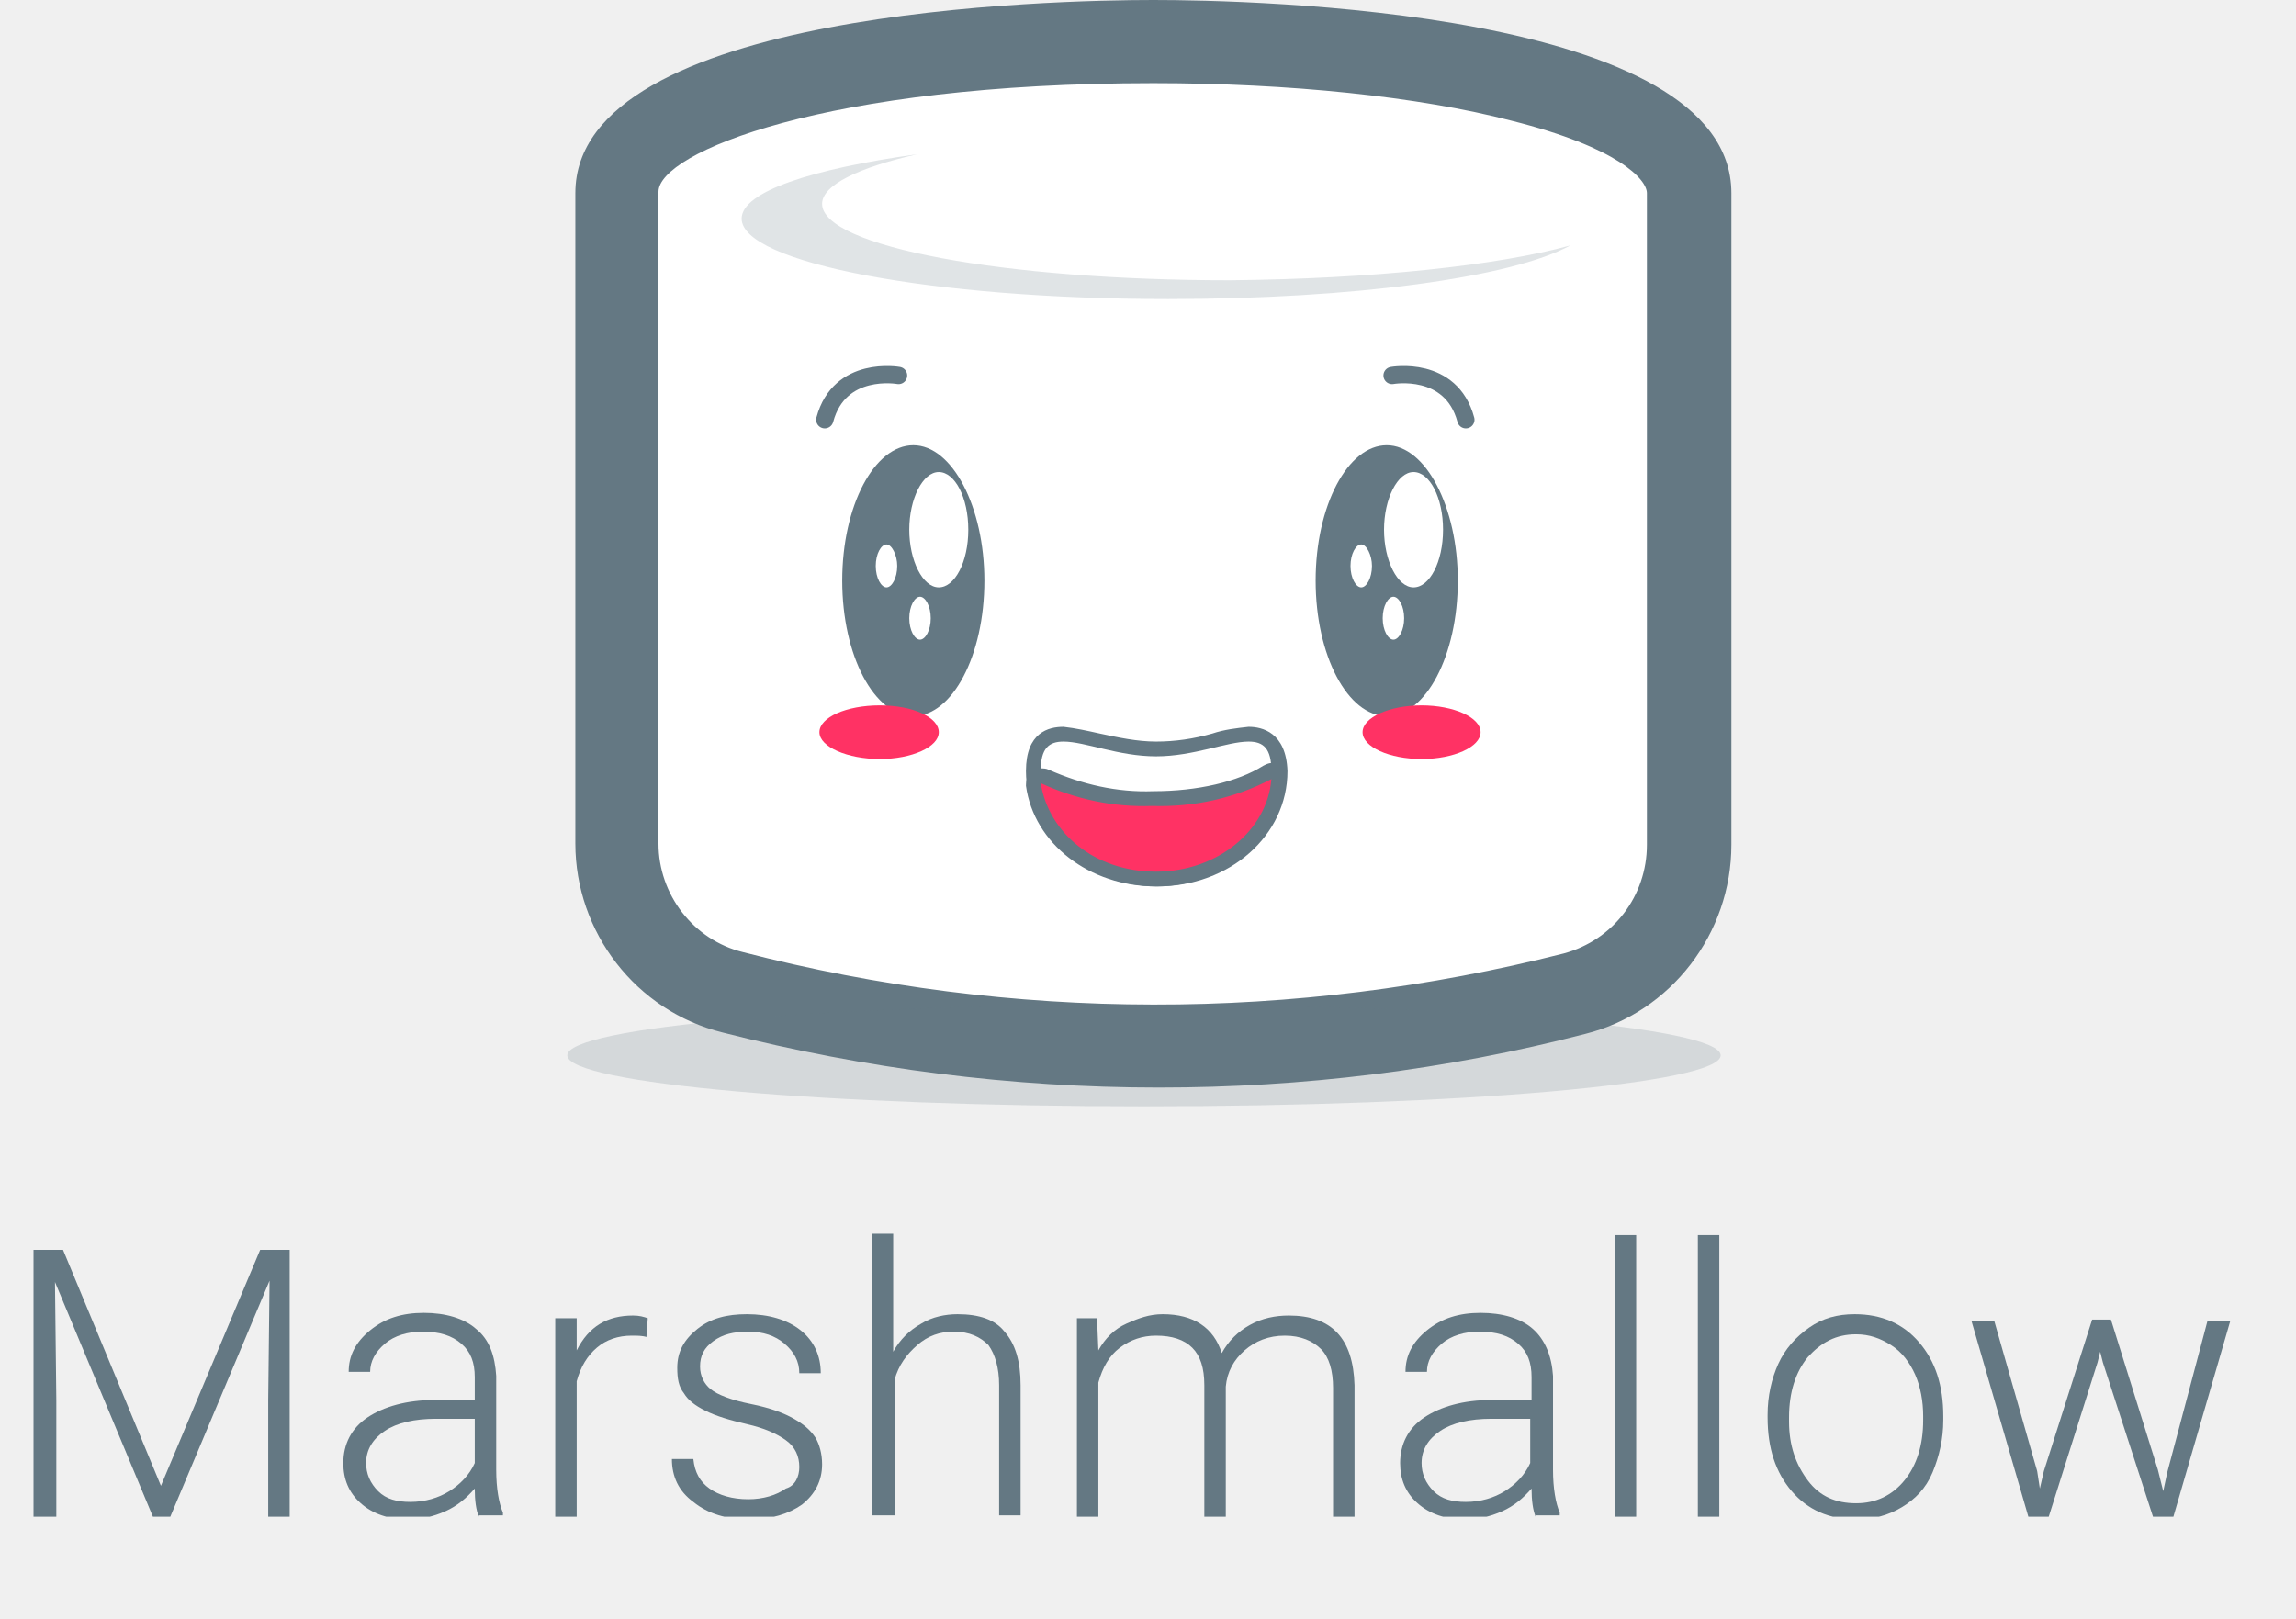
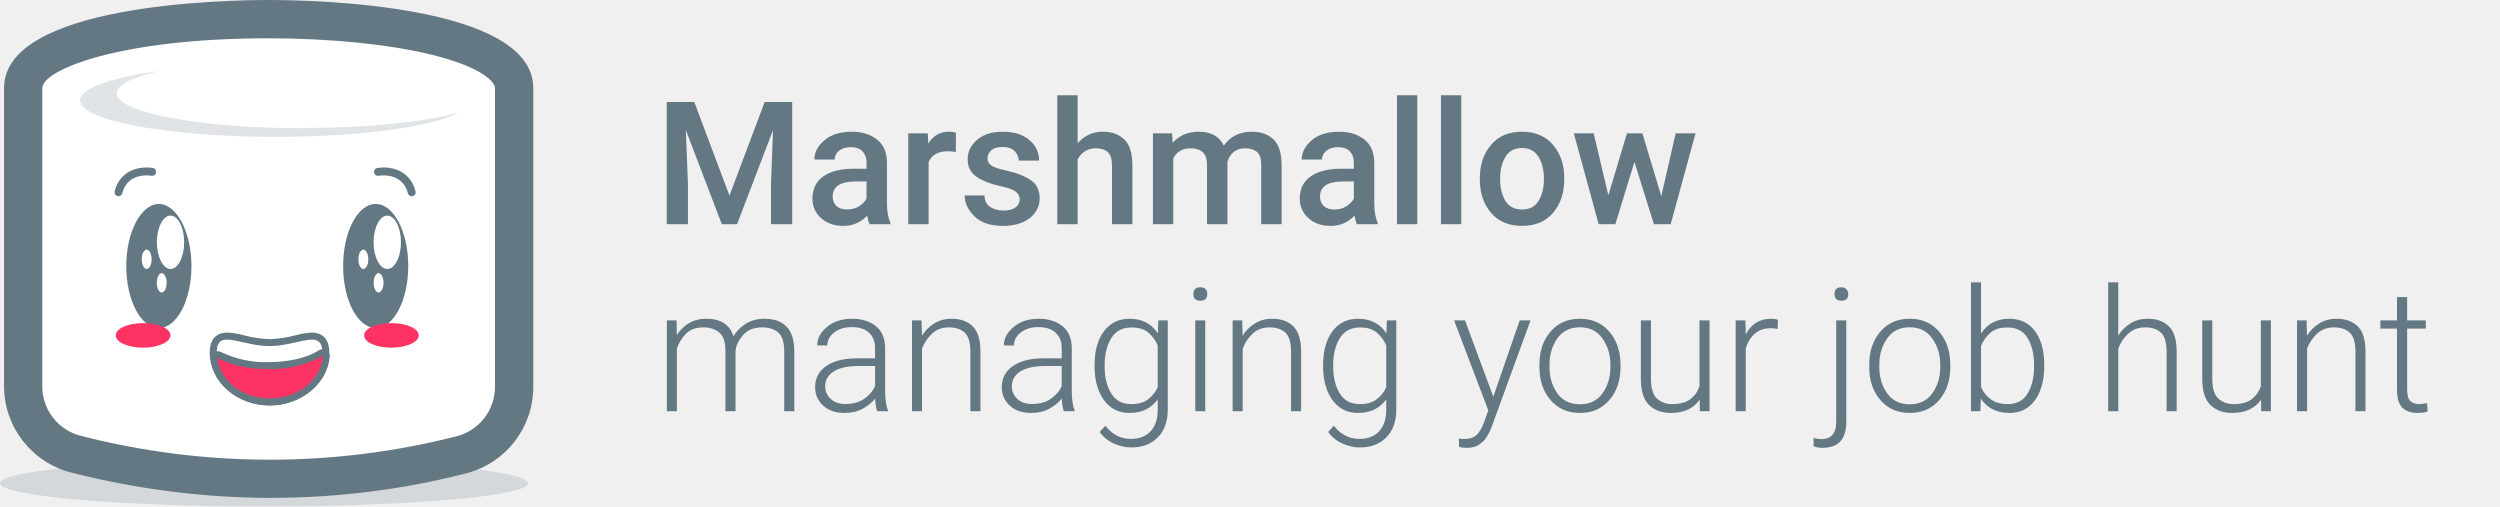
- <svg xmlns="http://www.w3.org/2000/svg" xmlns:xlink="http://www.w3.org/1999/xlink" version="1.1" id="Layer_1" x="0px" y="0px" viewBox="0 0 171.2 120.7" style="enable-background:new 0 0 171.2 120.7;" xml:space="preserve">
-   <style type="text/css">
- 	.st0{fill:#FFFFFF;}
- 	.st1{clip-path:url(#SVGID_00000103260619699265677390000013725032831464868482_);}
- 	.st2{clip-path:url(#SVGID_00000160152975869483130510000009126080233417711537_);}
- 	.st3{enable-background:new    ;}
- 	.st4{fill:#647883;}
- 	.st5{opacity:0.2;}
- 	.st6{clip-path:url(#SVGID_00000004522274791408423400000010639942321936072882_);}
- 	.st7{clip-path:url(#SVGID_00000172427940500618337660000008938683317663433913_);}
- 	.st8{fill:#FF3264;}
- 	.st9{fill:none;stroke:#647883;stroke-width:1.29;stroke-linecap:round;stroke-linejoin:round;}
- </style>
-   <polygon class="st0" points="46.8,10.5 64.8,4.9 87.1,3 109.2,4.8 125.7,11.7 127.2,63.9 118.1,74.3 87.8,77.8 59.4,75.1 46.6,67.2   " />
-   <g id="Layer_2_00000097472358834666123530000000402161155677534628_">
-     <g id="Layer_1-2">
-       <g>
-         <defs>
-           <rect id="SVGID_1_" width="171.3" height="113.1" />
-         </defs>
-         <clipPath id="SVGID_00000175321890123612243800000003293429181756524733_">
-           <use xlink:href="#SVGID_1_" style="overflow:visible;" />
-         </clipPath>
-         <g style="clip-path:url(#SVGID_00000175321890123612243800000003293429181756524733_);">
-           <g>
-             <defs>
-               <rect id="SVGID_00000105408183454578322850000003389969107065265028_" width="171.3" height="113.1" />
-             </defs>
-             <clipPath id="SVGID_00000039127783313220784310000006655594220786186893_">
-               <use xlink:href="#SVGID_00000105408183454578322850000003389969107065265028_" style="overflow:visible;" />
-             </clipPath>
-             <g style="clip-path:url(#SVGID_00000039127783313220784310000006655594220786186893_);">
-               <g class="st3">
-                 <path class="st4" d="M4.7,93.2l7.3,17.6l7.4-17.6h2.2v19.9H20v-8.7l0.1-8.9l-7.4,17.6h-1.3L4.1,95.6l0.1,8.8v8.7H2.5V93.2         H4.7z" />
-                 <path class="st4" d="M35.7,113.1c-0.2-0.5-0.3-1.2-0.3-2.1c-0.6,0.7-1.3,1.3-2.2,1.7s-1.8,0.6-2.8,0.6         c-1.4,0-2.6-0.4-3.5-1.2c-0.9-0.8-1.3-1.8-1.3-3c0-1.4,0.6-2.6,1.8-3.4c1.2-0.8,2.9-1.3,5-1.3h3v-1.7c0-1.1-0.3-1.9-1-2.5         c-0.7-0.6-1.6-0.9-2.9-0.9c-1.1,0-2.1,0.3-2.8,0.9c-0.7,0.6-1.1,1.3-1.1,2.1l-1.6,0c0-1.2,0.5-2.2,1.6-3.1s2.4-1.3,4-1.3         c1.6,0,3,0.4,3.9,1.2c1,0.8,1.4,2,1.5,3.5v7c0,1.4,0.2,2.5,0.5,3.2v0.2H35.7z M30.6,112c1.1,0,2.1-0.3,2.9-0.8         s1.5-1.2,1.9-2.1v-3.3h-2.9c-1.6,0-2.9,0.3-3.8,0.9c-0.9,0.6-1.4,1.4-1.4,2.4c0,0.8,0.3,1.5,0.9,2.1S29.6,112,30.6,112z" />
-                 <path class="st4" d="M48.2,99.7c-0.3-0.1-0.7-0.1-1.1-0.1c-1,0-1.9,0.3-2.6,0.9c-0.7,0.6-1.2,1.4-1.5,2.5v10.2h-1.6V98.3H43         l0,2.4c0.9-1.8,2.3-2.6,4.2-2.6c0.5,0,0.8,0.1,1.1,0.2L48.2,99.7z" />
-                 <path class="st4" d="M59.6,109.4c0-0.8-0.3-1.5-1-2c-0.7-0.5-1.6-0.9-2.9-1.2s-2.3-0.6-3.1-1s-1.3-0.8-1.6-1.3         c-0.4-0.5-0.5-1.1-0.5-1.9c0-1.2,0.5-2.1,1.5-2.9c1-0.8,2.2-1.1,3.7-1.1c1.6,0,3,0.4,4,1.2s1.5,1.9,1.5,3.2h-1.6         c0-0.9-0.4-1.6-1.1-2.2s-1.6-0.9-2.7-0.9c-1.1,0-1.9,0.2-2.6,0.7c-0.7,0.5-1,1.1-1,1.9c0,0.7,0.3,1.3,0.8,1.7         c0.5,0.4,1.5,0.8,3,1.1s2.5,0.7,3.2,1.1c0.7,0.4,1.2,0.8,1.6,1.4c0.3,0.5,0.5,1.2,0.5,2c0,1.2-0.5,2.2-1.5,3         c-1,0.7-2.3,1.1-3.9,1.1c-1.7,0-3.1-0.4-4.2-1.3c-1.1-0.8-1.6-1.9-1.6-3.2h1.6c0.1,1,0.5,1.7,1.2,2.2         c0.7,0.5,1.7,0.8,2.9,0.8c1.1,0,2.1-0.3,2.8-0.8C59.3,110.8,59.6,110.1,59.6,109.4z" />
-                 <path class="st4" d="M66.6,100.8c0.5-0.9,1.2-1.6,2.1-2.1c0.8-0.5,1.8-0.7,2.7-0.7c1.6,0,2.8,0.4,3.5,1.3         c0.8,0.9,1.2,2.2,1.2,4v9.7h-1.6v-9.7c0-1.3-0.3-2.3-0.8-3c-0.6-0.6-1.4-1-2.6-1c-1,0-1.9,0.3-2.7,1s-1.4,1.5-1.7,2.6v10.1         H65v-21h1.6V100.8z" />
-                 <path class="st4" d="M81.8,98.3l0.1,2.4c0.5-0.9,1.2-1.6,2.1-2s1.7-0.7,2.7-0.7c2.3,0,3.8,1,4.4,2.9c0.5-0.9,1.2-1.6,2.1-2.1         c0.9-0.5,1.9-0.7,2.9-0.7c3.2,0,4.8,1.7,4.9,5.2v9.9h-1.6v-9.7c0-1.3-0.3-2.3-0.9-2.9s-1.5-1-2.7-1c-1.2,0-2.2,0.4-3,1.1         c-0.8,0.7-1.3,1.6-1.4,2.7v9.8h-1.6v-9.9c0-1.3-0.3-2.2-0.9-2.8s-1.5-0.9-2.7-0.9c-1,0-1.9,0.3-2.7,0.9s-1.3,1.5-1.6,2.6         v10.1h-1.6V98.3H81.8z" />
-                 <path class="st4" d="M114.5,113.1c-0.2-0.5-0.3-1.2-0.3-2.1c-0.6,0.7-1.3,1.3-2.2,1.7s-1.8,0.6-2.8,0.6         c-1.4,0-2.6-0.4-3.5-1.2s-1.3-1.8-1.3-3c0-1.4,0.6-2.6,1.8-3.4s2.9-1.3,5-1.3h3v-1.7c0-1.1-0.3-1.9-1-2.5s-1.6-0.9-2.9-0.9         c-1.1,0-2.1,0.3-2.8,0.9c-0.7,0.6-1.1,1.3-1.1,2.1l-1.6,0c0-1.2,0.5-2.2,1.6-3.1s2.4-1.3,4-1.3c1.6,0,3,0.4,3.9,1.2         s1.4,2,1.5,3.5v7c0,1.4,0.2,2.5,0.5,3.2v0.2H114.5z M109.3,112c1.1,0,2.1-0.3,2.9-0.8s1.5-1.2,1.9-2.1v-3.3h-2.9         c-1.6,0-2.9,0.3-3.8,0.9c-0.9,0.6-1.4,1.4-1.4,2.4c0,0.8,0.3,1.5,0.9,2.1S108.3,112,109.3,112z" />
-                 <path class="st4" d="M122,113.1h-1.6v-21h1.6V113.1z" />
-                 <path class="st4" d="M128.2,113.1h-1.6v-21h1.6V113.1z" />
-                 <path class="st4" d="M131.8,105.5c0-1.4,0.3-2.7,0.8-3.8s1.3-2,2.3-2.7s2.1-1,3.4-1c2,0,3.6,0.7,4.8,2.1         c1.2,1.4,1.8,3.2,1.8,5.5v0.3c0,1.4-0.3,2.7-0.8,3.9s-1.3,2-2.3,2.6c-1,0.6-2.1,0.9-3.4,0.9c-2,0-3.6-0.7-4.8-2.1         s-1.8-3.2-1.8-5.5V105.5z M133.4,106c0,1.8,0.5,3.2,1.4,4.4s2.1,1.7,3.6,1.7c1.5,0,2.7-0.6,3.6-1.7s1.4-2.6,1.4-4.5v-0.3         c0-1.1-0.2-2.2-0.6-3.1c-0.4-0.9-1-1.7-1.8-2.2c-0.8-0.5-1.6-0.8-2.6-0.8c-1.5,0-2.6,0.6-3.6,1.7c-0.9,1.1-1.4,2.6-1.4,4.5         V106z" />
-                 <path class="st4" d="M151.9,109.7l0.2,1.3l0.3-1.3l3.6-11.3h1.4l3.5,11.2l0.4,1.6l0.3-1.4l3-11.3h1.7l-4.3,14.8h-1.4         l-3.8-11.7l-0.2-0.8l-0.2,0.8l-3.7,11.7h-1.4l-4.3-14.8h1.7L151.9,109.7z" />
-               </g>
-               <path class="st4" d="M86,6.2c-24.5,0-36.9,5.2-36.9,8.1v48.6c0,3.8,2.6,7.2,6.3,8.1c20.1,5.2,41.1,5.2,61.2,0.1        c3.7-1,6.2-4.3,6.2-8.1V14.4c0-1-2.1-3.4-10.1-5.4C105.8,7.2,96.1,6.2,86,6.2 M86.4,81.1c-11,0-21.9-1.4-32.5-4.1        c-6.5-1.6-11-7.5-11-14.1V14.4C42.9,0.7,78.8,0,86,0s43.1,0.7,43.1,14.4V63c0,6.6-4.5,12.5-10.9,14.1        C107.8,79.8,97.1,81.1,86.4,81.1" />
-               <g class="st5">
-                 <g>
-                   <defs>
-                     <rect id="SVGID_00000092437224325970303120000000197812720191132318_" x="46.3" y="4.5" width="79.8" height="18.8" />
-                   </defs>
-                   <clipPath id="SVGID_00000080903102233443486020000016941341906763333514_">
-                     <use xlink:href="#SVGID_00000092437224325970303120000000197812720191132318_" style="overflow:visible;" />
-                   </clipPath>
-                   <g style="clip-path:url(#SVGID_00000080903102233443486020000016941341906763333514_);">
-                     <path class="st4" d="M91.7,20.9c-16.8,0-30.4-2.5-30.4-5.7c0-1.4,2.7-2.7,7.1-3.7c-7.9,1.1-13.1,2.8-13.1,4.8           c0,3.3,14.2,6,31.8,6c13.8,0,25.6-1.6,30-4C111.7,19.8,102.3,20.8,91.7,20.9" />
-                   </g>
-                 </g>
-               </g>
-               <g class="st5">
-                 <g>
-                   <defs>
-                     <rect id="SVGID_00000044179363321978460850000014683047240291135890_" x="33.2" y="67.9" width="104.1" height="15.6" />
-                   </defs>
-                   <clipPath id="SVGID_00000026133894435512910490000004984486463634715806_">
-                     <use xlink:href="#SVGID_00000044179363321978460850000014683047240291135890_" style="overflow:visible;" />
-                   </clipPath>
-                   <g style="clip-path:url(#SVGID_00000026133894435512910490000004984486463634715806_);">
-                     <path class="st4" d="M128.3,78.7c0,2.1-19.3,3.8-43,3.8s-43-1.7-43-3.8s19.3-3.8,43-3.8S128.3,76.6,128.3,78.7" />
-                   </g>
-                 </g>
-               </g>
-               <path class="st4" d="M73.4,43.3c0,5.6-2.4,10.1-5.3,10.1s-5.3-4.5-5.3-10.1s2.4-10.1,5.3-10.1S73.4,37.8,73.4,43.3" />
-               <path class="st0" d="M72.2,39.5c0,2.4-1,4.3-2.2,4.3s-2.2-2-2.2-4.3s1-4.3,2.2-4.3S72.2,37.1,72.2,39.5" />
-               <path class="st0" d="M66.9,42.2c0,0.9-0.4,1.6-0.8,1.6s-0.8-0.7-0.8-1.6s0.4-1.6,0.8-1.6S66.9,41.4,66.9,42.2" />
-               <path class="st0" d="M69.4,46.1c0,0.9-0.4,1.6-0.8,1.6s-0.8-0.7-0.8-1.6s0.4-1.6,0.8-1.6S69.4,45.2,69.4,46.1" />
-               <path class="st4" d="M108.7,43.3c0,5.6-2.4,10.1-5.3,10.1s-5.3-4.5-5.3-10.1s2.4-10.1,5.3-10.1S108.7,37.8,108.7,43.3" />
-               <path class="st0" d="M107.6,39.5c0,2.4-1,4.3-2.2,4.3s-2.2-2-2.2-4.3s1-4.3,2.2-4.3S107.6,37.1,107.6,39.5" />
-               <path class="st0" d="M102.3,42.2c0,0.9-0.4,1.6-0.8,1.6s-0.8-0.7-0.8-1.6s0.4-1.6,0.8-1.6S102.3,41.4,102.3,42.2" />
-               <path class="st0" d="M104.7,46.1c0,0.9-0.4,1.6-0.8,1.6s-0.8-0.7-0.8-1.6s0.4-1.6,0.8-1.6S104.7,45.2,104.7,46.1" />
-               <path class="st8" d="M70,54.6c0,1.1-2,2-4.4,2s-4.5-0.9-4.5-2s2-2,4.5-2S70,53.5,70,54.6" />
-               <path class="st8" d="M110.4,54.6c0,1.1-2,2-4.4,2s-4.4-0.9-4.4-2s2-2,4.4-2S110.4,53.5,110.4,54.6" />
-               <path class="st9" d="M103.8,28c0,0,4.4-0.8,5.5,3.3 M67,28c0,0-4.4-0.8-5.5,3.3" />
-               <path class="st0" d="M86.2,65.5c-5.1,0-9.2-3.6-9.2-8c0-1.8,0.7-2.7,2.3-2.7c0.9,0.1,1.8,0.2,2.6,0.4c1.4,0.4,2.9,0.6,4.3,0.6        c1.5,0,2.9-0.3,4.3-0.6c0.8-0.2,1.7-0.4,2.6-0.4c1.5,0,2.3,0.9,2.3,2.7C95.3,61.9,91.2,65.5,86.2,65.5" />
-               <path class="st4" d="M93.1,54.2L93.1,54.2c-0.9,0.1-1.8,0.2-2.7,0.5c-1.4,0.4-2.8,0.6-4.2,0.6c-1.4,0-2.8-0.3-4.2-0.6        c-0.9-0.2-1.8-0.4-2.7-0.5c-1.1,0-2.8,0.4-2.8,3.3c0,4.7,4.4,8.6,9.8,8.6s9.7-3.8,9.7-8.6C95.9,54.6,94.1,54.2,93.1,54.2         M93.1,55.3c1.1,0,1.7,0.5,1.7,2.2c0,4.1-3.9,7.4-8.6,7.4s-8.6-3.3-8.6-7.4c0-1.7,0.6-2.2,1.7-2.2c1.6,0,4.1,1.1,6.9,1.1        S91.5,55.3,93.1,55.3" />
-               <path class="st8" d="M86.2,65.5c-4.7,0-8.6-3-9.1-7c0-0.2,0.1-0.4,0.2-0.5c0.2-0.1,0.4-0.1,0.6,0c2.5,1.2,5.2,1.8,8,1.7        c3,0.1,5.9-0.6,8.5-2c0.1-0.1,0.2-0.1,0.3-0.1c0.1,0,0.2,0,0.3,0.1c0.2,0.1,0.3,0.3,0.3,0.5C95,62.2,91,65.5,86.2,65.5" />
-               <path class="st4" d="M94.8,56.9c-0.2,0-0.4,0.1-0.6,0.2C92.3,58.3,89.3,59,86,59c-2.7,0.1-5.3-0.5-7.8-1.6        c-0.2-0.1-0.4-0.1-0.6-0.1c-0.2,0-0.5,0.1-0.6,0.2c-0.4,0.2-0.5,0.7-0.5,1.1c0.6,4.3,4.7,7.5,9.7,7.5s9.3-3.5,9.7-7.9        c0-0.4-0.2-0.9-0.6-1.1C95.2,57,95,56.9,94.8,56.9 M94.8,58.1c-0.3,3.8-4,6.9-8.6,6.9s-8-2.9-8.6-6.6c2.6,1.2,5.4,1.8,8.3,1.7        C89.1,60.2,92.1,59.5,94.8,58.1" />
+ <svg xmlns="http://www.w3.org/2000/svg" viewBox="0 0 407.28 82.51">
+   <defs>
+     <style>.cls-1,.cls-9{fill:none;}.cls-2{fill:#fff;}.cls-3{clip-path:url(#clip-path);}.cls-10,.cls-11,.cls-4{fill:#647883;}.cls-5{opacity:0.2;}.cls-6{clip-path:url(#clip-path-3);}.cls-7{clip-path:url(#clip-path-4);}.cls-8{fill:#ff3264;}.cls-9{stroke:#647883;stroke-linecap:round;stroke-linejoin:round;stroke-width:1.29px;}.cls-10,.cls-11{font-size:28px;}.cls-10{font-family:Roboto-Medium, Roboto;font-weight:500;}.cls-11{font-family:Roboto-Light, Roboto;font-weight:300;}</style>
+     <clipPath id="clip-path" transform="translate(0 0)">
+       <rect class="cls-1" width="407.67" height="82.51" />
+     </clipPath>
+     <clipPath id="clip-path-3" transform="translate(0 0)">
+       <rect class="cls-1" x="4.07" y="4.54" width="79.79" height="18.76" />
+     </clipPath>
+     <clipPath id="clip-path-4" transform="translate(0 0)">
+       <rect class="cls-1" x="-9" y="67.93" width="104.07" height="15.58" />
+     </clipPath>
+   </defs>
+   <g id="Layer_2" data-name="Layer 2">
+     <g id="Layer_1-2" data-name="Layer 1">
+       <polygon class="cls-2" points="5.88 8.27 17.72 3.83 52.27 1.85 73.49 7.78 82.38 12.22 82.38 67.5 75.96 71.44 60.66 77.37 33.52 77.37 7.85 72.92 4.4 65.03 5.88 8.27" />
+       <g class="cls-3">
+         <g class="cls-3">
+           <path class="cls-4" d="M43.76,6.24c-24.55,0-36.87,5.2-36.87,8.11V62.91A8.29,8.29,0,0,0,13.17,71a123.54,123.54,0,0,0,61.24.07A8.32,8.32,0,0,0,80.64,63V14.35c0-1-2.12-3.39-10.14-5.39C63.59,7.23,53.84,6.24,43.76,6.24m.4,74.88A133.5,133.5,0,0,1,11.66,77a14.53,14.53,0,0,1-11-14.13V14.35C.64.69,36.56,0,43.76,0S86.88.69,86.88,14.35V63A14.54,14.54,0,0,1,76,77.1a127.79,127.79,0,0,1-31.79,4" transform="translate(0 0)" />
+           <g class="cls-5">
+             <g class="cls-6">
+               <path class="cls-4" d="M49.47,20.89C32.66,20.89,19,18.34,19,15.2c0-1.4,2.68-2.67,7.11-3.66-7.92,1.08-13.07,2.83-13.07,4.81,0,3.28,14.24,5.95,31.81,5.95,13.83,0,25.6-1.65,30-4-5.45,1.54-14.79,2.55-25.39,2.55" transform="translate(0 0)" />
            </g>
          </g>
+           <g class="cls-5">
+             <g class="cls-7">
+               <path class="cls-4" d="M86.07,78.72c0,2.09-19.26,3.79-43,3.79S0,80.81,0,78.72s19.27-3.79,43-3.79,43,1.69,43,3.79" transform="translate(0 0)" />
+             </g>
+           </g>
+           <path class="cls-4" d="M31.19,43.34c0,5.58-2.38,10.1-5.31,10.1s-5.31-4.52-5.31-10.1S23,33.23,25.88,33.23s5.31,4.53,5.31,10.11" transform="translate(0 0)" />
+           <path class="cls-2" d="M30,39.47c0,2.4-1,4.35-2.22,4.35s-2.23-2-2.23-4.35,1-4.35,2.23-4.35S30,37.06,30,39.47" transform="translate(0 0)" />
+           <path class="cls-2" d="M24.7,42.24c0,.87-.36,1.58-.8,1.58s-.81-.71-.81-1.58.36-1.57.81-1.57.8.7.8,1.57" transform="translate(0 0)" />
+           <path class="cls-2" d="M27.15,46.07c0,.87-.36,1.58-.81,1.58s-.8-.71-.8-1.58.36-1.57.8-1.57.81.71.81,1.57" transform="translate(0 0)" />
+           <path class="cls-4" d="M66.51,43.34c0,5.58-2.37,10.1-5.3,10.1s-5.31-4.52-5.31-10.1,2.37-10.11,5.31-10.11,5.3,4.53,5.3,10.11" transform="translate(0 0)" />
+           <path class="cls-2" d="M65.32,39.47c0,2.4-1,4.35-2.23,4.35s-2.23-2-2.23-4.35,1-4.35,2.23-4.35,2.23,1.94,2.23,4.35" transform="translate(0 0)" />
+           <path class="cls-2" d="M60,42.24c0,.87-.36,1.58-.81,1.58s-.8-.71-.8-1.58.36-1.57.8-1.57.81.7.81,1.57" transform="translate(0 0)" />
+           <path class="cls-2" d="M62.48,46.07c0,.87-.36,1.58-.81,1.58s-.8-.71-.8-1.58.36-1.57.8-1.57.81.71.81,1.57" transform="translate(0 0)" />
+           <path class="cls-8" d="M27.77,54.64c0,1.08-2,2-4.45,2s-4.46-.87-4.46-2,2-2,4.46-2,4.45.88,4.45,2" transform="translate(0 0)" />
+           <path class="cls-8" d="M68.22,54.64c0,1.08-2,2-4.45,2s-4.45-.87-4.45-2,2-2,4.45-2,4.45.88,4.45,2" transform="translate(0 0)" />
+           <path class="cls-9" d="M61.58,28s4.39-.84,5.49,3.32M24.79,28s-4.39-.84-5.49,3.32" transform="translate(0 0)" />
+           <path class="cls-2" d="M43.94,65.48c-5.06,0-9.18-3.59-9.18-8,0-1.84.74-2.73,2.27-2.73a12.49,12.49,0,0,1,2.6.43,18.86,18.86,0,0,0,4.31.63,18.86,18.86,0,0,0,4.3-.63,12.6,12.6,0,0,1,2.6-.43c1.53,0,2.27.89,2.27,2.73,0,4.41-4.11,8-9.17,8" transform="translate(0 0)" />
+           <path class="cls-4" d="M50.84,54.18h0a12.87,12.87,0,0,0-2.73.45,18.52,18.52,0,0,1-4.17.62,18.61,18.61,0,0,1-4.18-.62A12.77,12.77,0,0,0,37,54.18c-1.06,0-2.84.43-2.84,3.3,0,4.72,4.37,8.57,9.75,8.57s9.74-3.85,9.74-8.57c0-2.87-1.78-3.3-2.84-3.3m0,1.14c1.07,0,1.71.49,1.71,2.16,0,4.1-3.86,7.43-8.61,7.43s-8.61-3.33-8.61-7.43c0-1.67.63-2.16,1.7-2.16,1.57,0,4.08,1.06,6.91,1.06s5.33-1.06,6.9-1.06" transform="translate(0 0)" />
+           <path class="cls-8" d="M44,65.48c-4.65,0-8.57-3-9.11-7.05a.58.58,0,0,1,.24-.55.58.58,0,0,1,.6,0,17.35,17.35,0,0,0,8,1.7,16.55,16.55,0,0,0,8.52-2,.56.56,0,0,1,.31-.09.6.6,0,0,1,.29.08.56.56,0,0,1,.27.54c-.35,4.14-4.37,7.39-9.15,7.39" transform="translate(0 0)" />
+           <path class="cls-4" d="M52.55,56.9a1.11,1.11,0,0,0-.63.19C50.11,58.27,47,59,43.72,59A16.77,16.77,0,0,1,36,57.35a1.18,1.18,0,0,0-.55-.14,1.15,1.15,0,0,0-.64.2,1.13,1.13,0,0,0-.48,1.09c.58,4.3,4.74,7.55,9.67,7.55s9.34-3.48,9.72-7.91a1.14,1.14,0,0,0-.55-1.08,1.1,1.1,0,0,0-.58-.16m0,1.14c-.34,3.84-4,6.87-8.59,6.87S35.91,62,35.41,58.35a17.94,17.94,0,0,0,8.31,1.76A17,17,0,0,0,52.55,58" transform="translate(0 0)" />
+         </g>
+         <text class="cls-10" transform="translate(106.59 36.52)">Marshmallow</text>
+         <g class="cls-3">
+           <text class="cls-11" transform="translate(106.59 66.99)">managing your job hunt</text>
        </g>
      </g>
    </g>
  </g>
</svg>
